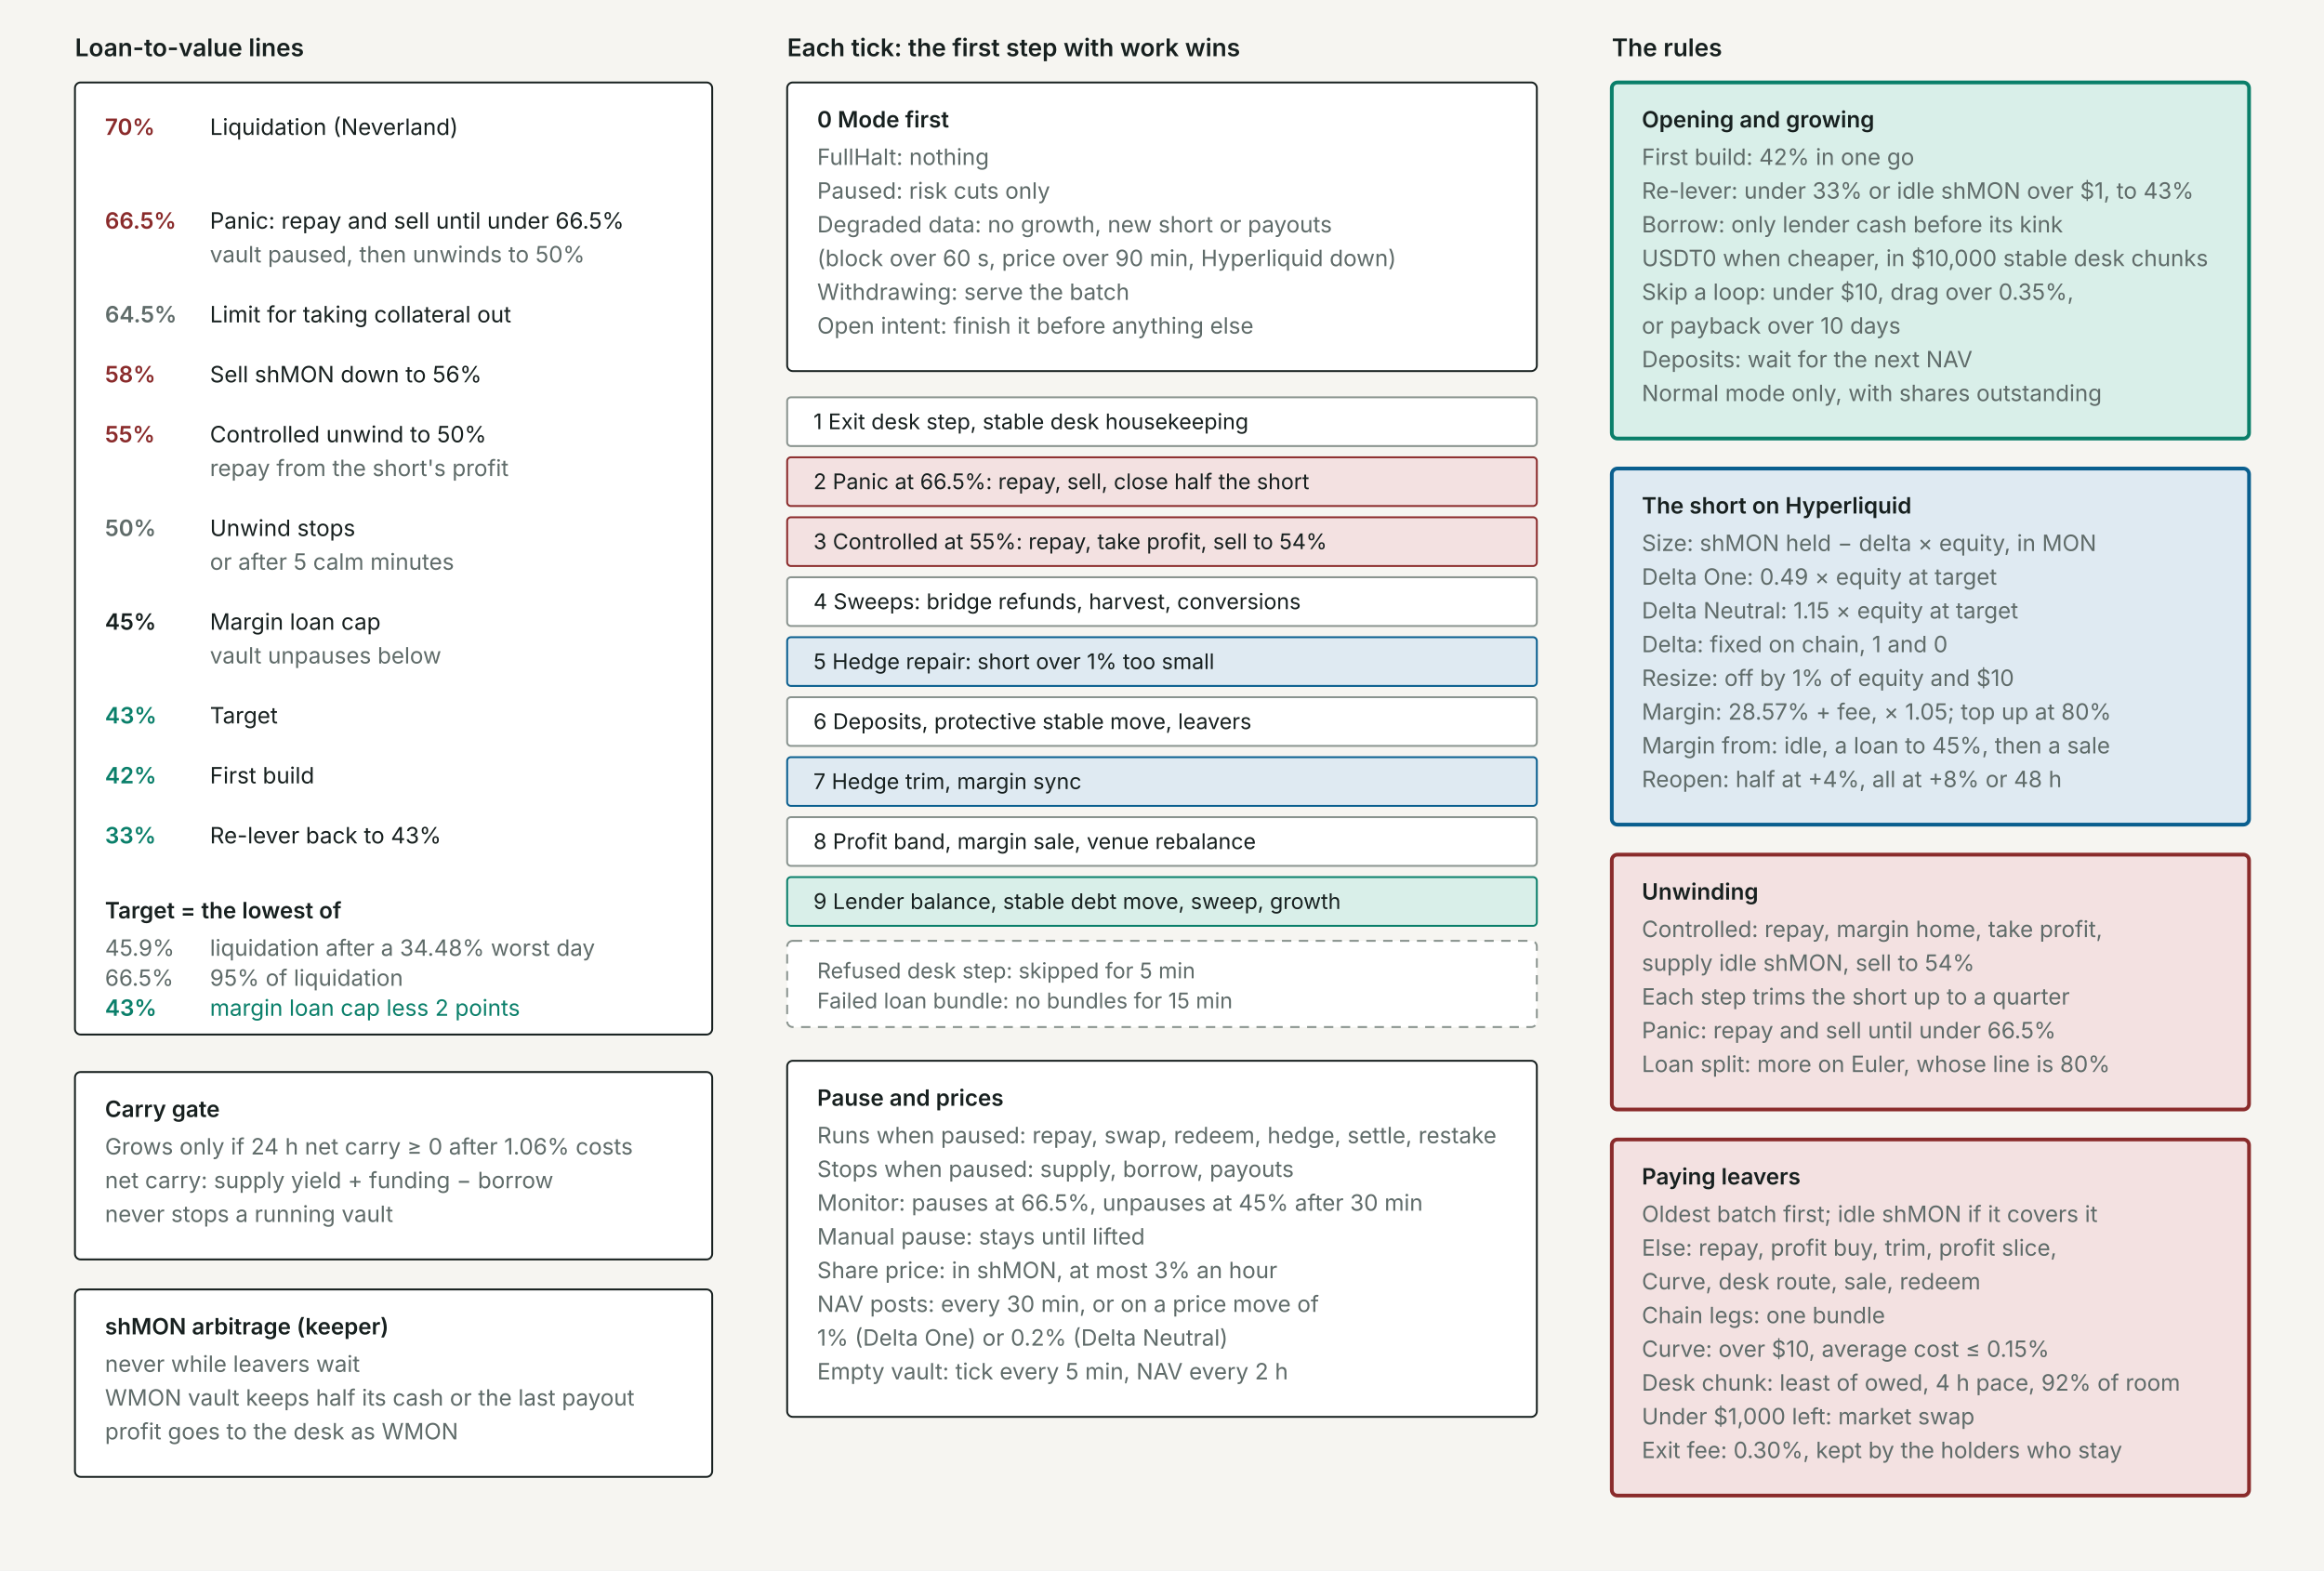
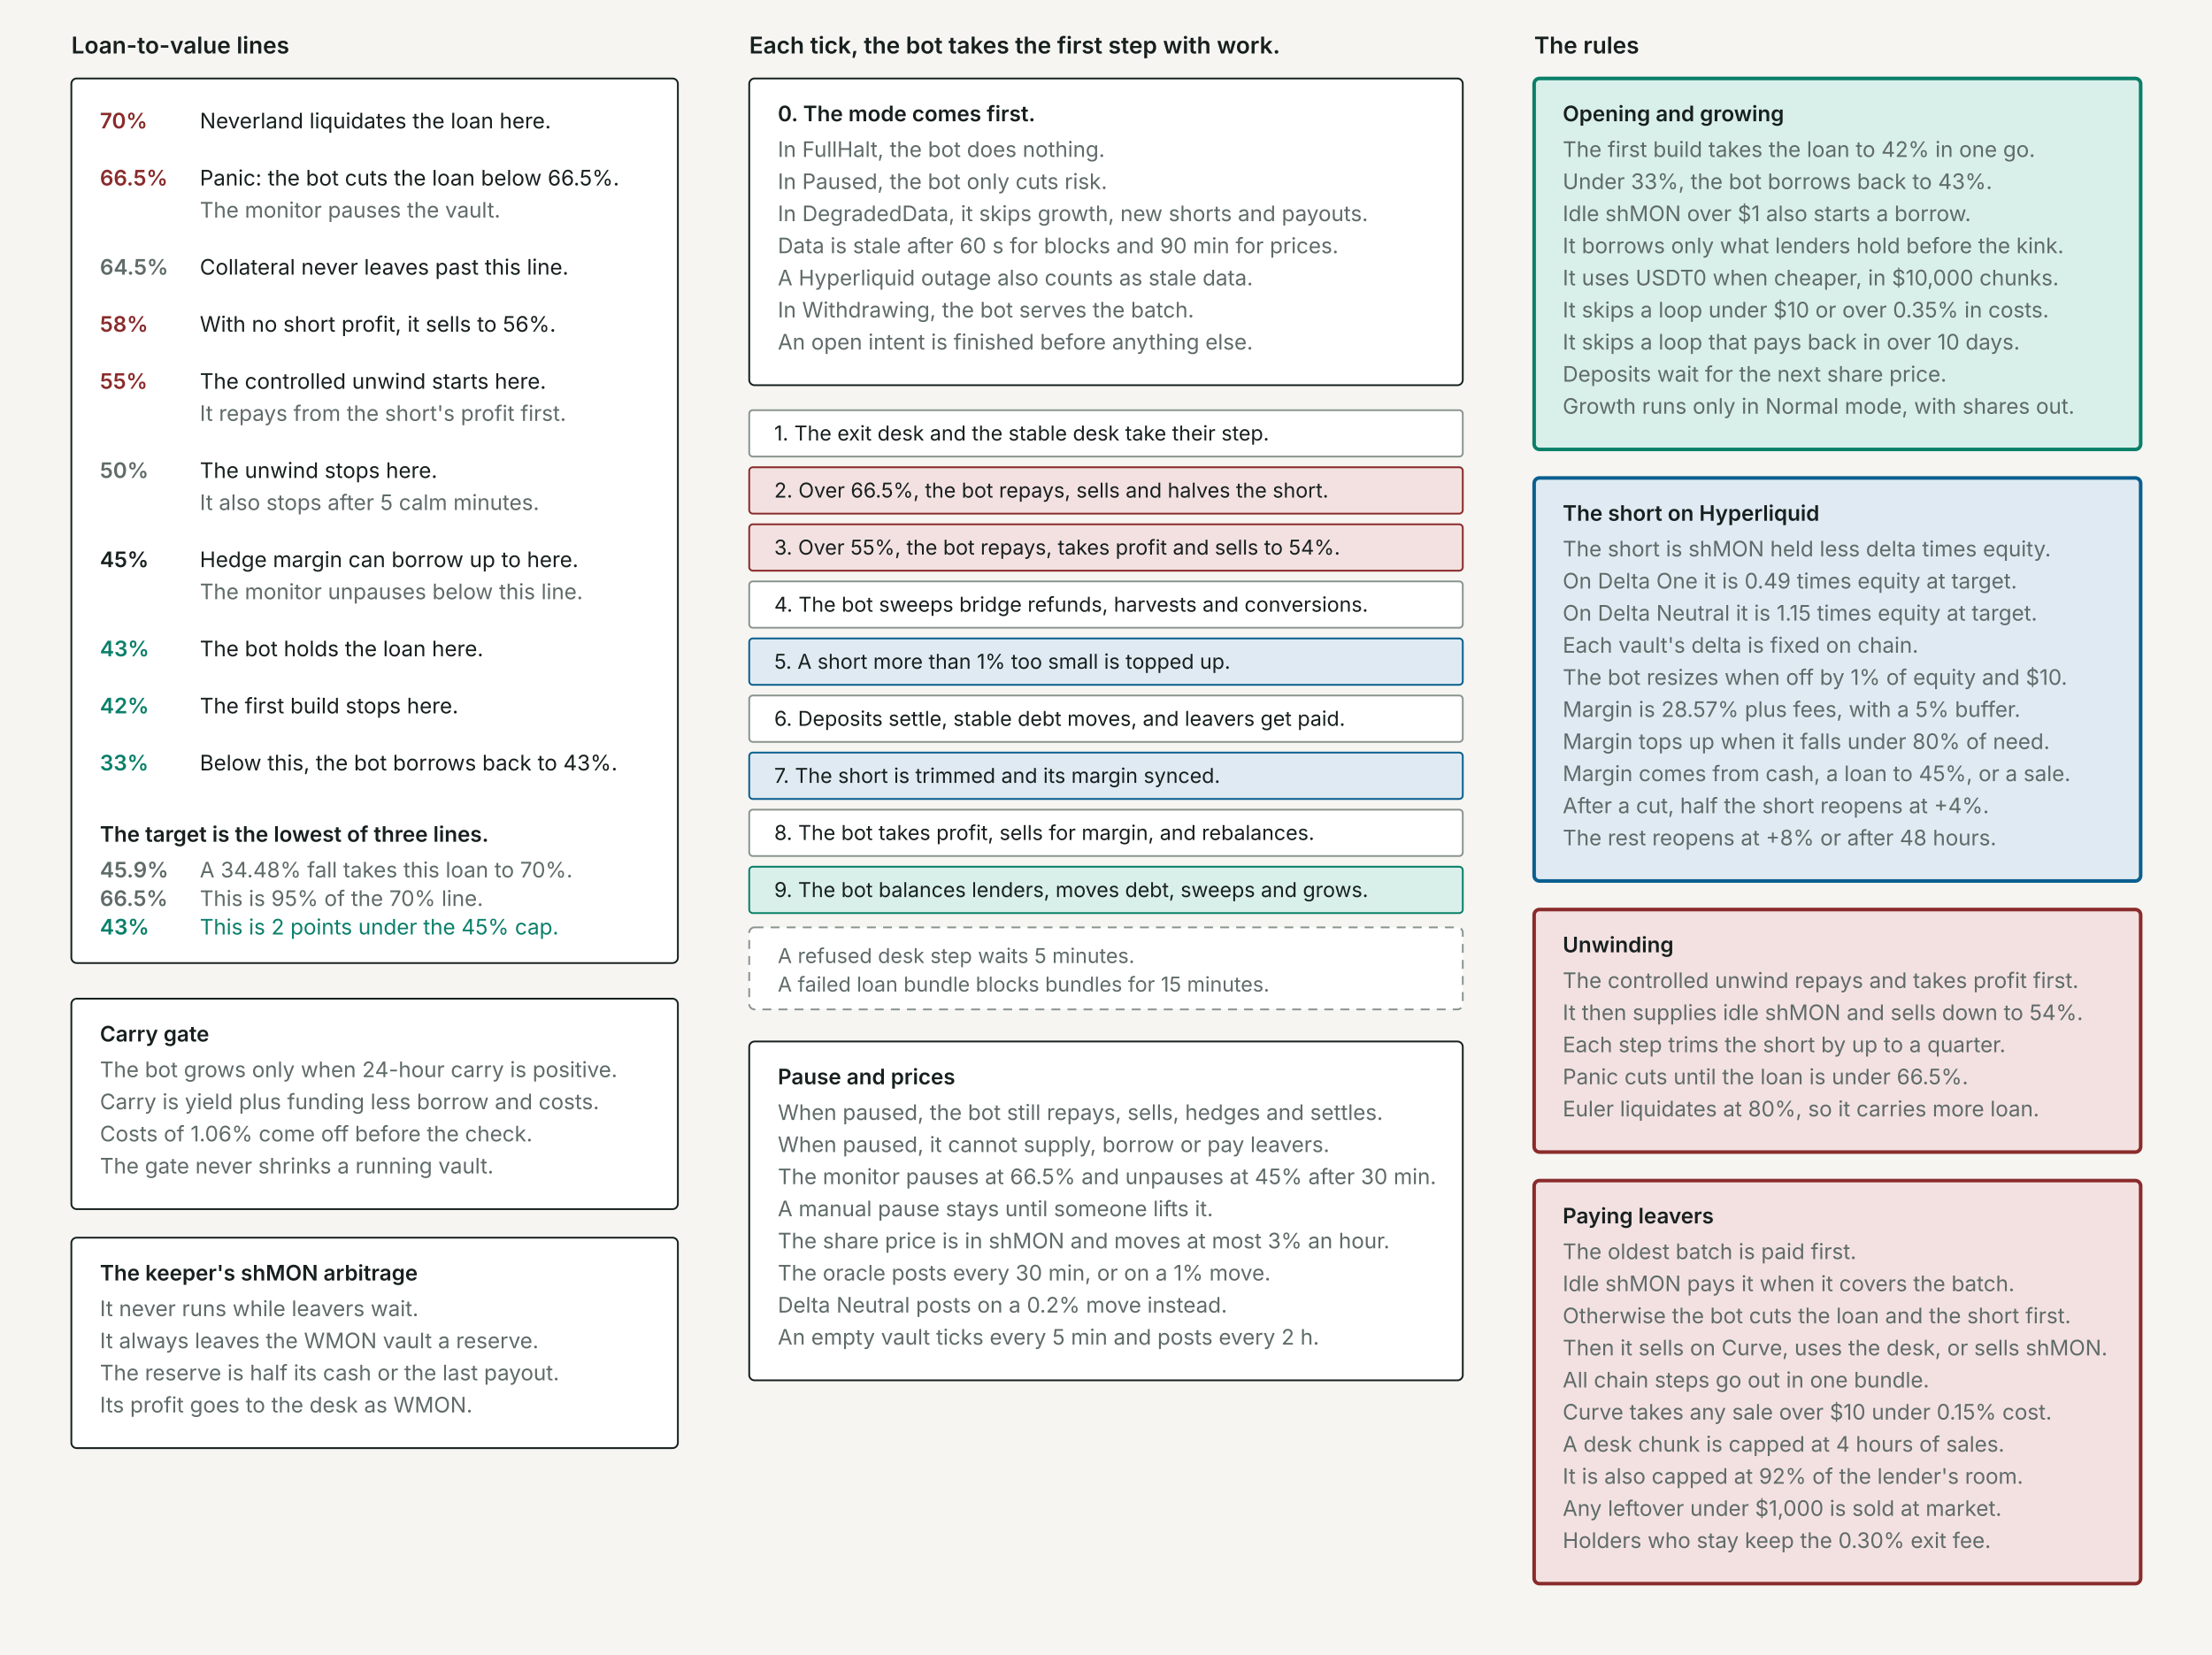
- <svg xmlns="http://www.w3.org/2000/svg" width="1240" height="838" viewBox="0 0 1240 838" role="img" aria-label="The bot's loan-to-value lines, the order it tries actions each tick, and its rules for growing, the Hyperliquid short, unwinding, paying leavers and the arbitrage." style="color:#17201f">
-   <rect x="0" y="0" width="1240" height="838" fill="#f6f5f1" />
+ <svg xmlns="http://www.w3.org/2000/svg" width="1240" height="928" viewBox="0 0 1240 928" role="img" aria-label="The bot's loan-to-value lines, the order it tries steps each tick, and its rules for growing, the Hyperliquid short, unwinding, paying leavers and the arbitrage." style="color:#17201f">
+   <rect x="0" y="0" width="1240" height="928" fill="#f6f5f1" />
  <g font-family="IBM Plex Sans, system-ui, -apple-system, Segoe UI, sans-serif" font-size="12" fill="#17201f">
    <text x="40" y="30" font-weight="600" font-size="13">Loan-to-value lines</text>
-     <rect x="40" y="44" width="340" height="508" rx="3" fill="#ffffff" stroke="#17201f" />
-     <g>
-       <text x="56" y="72" font-weight="600" fill="#8a2b2b">70%</text>
-       <text x="112" y="72">Liquidation (Neverland)</text>
-       <text x="56" y="122" font-weight="600" fill="#8a2b2b">66.5%</text>
-       <text x="112" y="122">Panic: repay and sell until under 66.5%</text>
-       <text x="112" y="140" fill="#5f6b69">vault paused, then unwinds to 50%</text>
-       <text x="56" y="172" font-weight="600" fill="#5f6b69">64.5%</text>
-       <text x="112" y="172">Limit for taking collateral out</text>
-       <text x="56" y="204" font-weight="600" fill="#8a2b2b">58%</text>
-       <text x="112" y="204">Sell shMON down to 56%</text>
-       <text x="56" y="236" font-weight="600" fill="#8a2b2b">55%</text>
-       <text x="112" y="236">Controlled unwind to 50%</text>
-       <text x="112" y="254" fill="#5f6b69">repay from the short's profit</text>
-       <text x="56" y="286" font-weight="600" fill="#5f6b69">50%</text>
-       <text x="112" y="286">Unwind stops</text>
-       <text x="112" y="304" fill="#5f6b69">or after 5 calm minutes</text>
-       <text x="56" y="336" font-weight="600">45%</text>
-       <text x="112" y="336">Margin loan cap</text>
-       <text x="112" y="354" fill="#5f6b69">vault unpauses below</text>
-       <text x="56" y="386" font-weight="600" fill="#0a7f6a">43%</text>
-       <text x="112" y="386">Target</text>
-       <text x="56" y="418" font-weight="600" fill="#0a7f6a">42%</text>
-       <text x="112" y="418">First build</text>
-       <text x="56" y="450" font-weight="600" fill="#0a7f6a">33%</text>
-       <text x="112" y="450">Re-lever back to 43%</text>
-       <text x="56" y="490" font-weight="600">Target = the lowest of</text>
-       <text x="56" y="510" fill="#5f6b69">45.9%</text>
-       <text x="112" y="510" fill="#5f6b69">liquidation after a 34.48% worst day</text>
-       <text x="56" y="526" fill="#5f6b69">66.5%</text>
-       <text x="112" y="526" fill="#5f6b69">95% of liquidation</text>
-       <text x="56" y="542" font-weight="600" fill="#0a7f6a">43%</text>
-       <text x="112" y="542" fill="#0a7f6a">margin loan cap less 2 points</text>
+     <rect x="40" y="44" width="340" height="496" rx="3" fill="#ffffff" stroke="#17201f" />
+     <text x="56" y="72" font-weight="600" fill="#8a2b2b">70%</text>
+     <text x="112" y="72">Neverland liquidates the loan here.</text>
+     <text x="56" y="104" font-weight="600" fill="#8a2b2b">66.5%</text>
+     <text x="112" y="104">Panic: the bot cuts the loan below 66.5%.</text>
+     <text x="112" y="122" fill="#5f6b69">The monitor pauses the vault.</text>
+     <text x="56" y="154" font-weight="600" fill="#5f6b69">64.5%</text>
+     <text x="112" y="154">Collateral never leaves past this line.</text>
+     <text x="56" y="186" font-weight="600" fill="#8a2b2b">58%</text>
+     <text x="112" y="186">With no short profit, it sells to 56%.</text>
+     <text x="56" y="218" font-weight="600" fill="#8a2b2b">55%</text>
+     <text x="112" y="218">The controlled unwind starts here.</text>
+     <text x="112" y="236" fill="#5f6b69">It repays from the short's profit first.</text>
+     <text x="56" y="268" font-weight="600" fill="#5f6b69">50%</text>
+     <text x="112" y="268">The unwind stops here.</text>
+     <text x="112" y="286" fill="#5f6b69">It also stops after 5 calm minutes.</text>
+     <text x="56" y="318" font-weight="600" fill="#17201f">45%</text>
+     <text x="112" y="318">Hedge margin can borrow up to here.</text>
+     <text x="112" y="336" fill="#5f6b69">The monitor unpauses below this line.</text>
+     <text x="56" y="368" font-weight="600" fill="#0a7f6a">43%</text>
+     <text x="112" y="368">The bot holds the loan here.</text>
+     <text x="56" y="400" font-weight="600" fill="#0a7f6a">42%</text>
+     <text x="112" y="400">The first build stops here.</text>
+     <text x="56" y="432" font-weight="600" fill="#0a7f6a">33%</text>
+     <text x="112" y="432">Below this, the bot borrows back to 43%.</text>
+     <text x="56" y="472" font-weight="600">The target is the lowest of three lines.</text>
+     <text x="56" y="492" font-weight="600" fill="#5f6b69">45.9%</text>
+     <text x="112" y="492" fill="#5f6b69">A 34.48% fall takes this loan to 70%.</text>
+     <text x="56" y="508" font-weight="600" fill="#5f6b69">66.5%</text>
+     <text x="112" y="508" fill="#5f6b69">This is 95% of the 70% line.</text>
+     <text x="56" y="524" font-weight="600" fill="#0a7f6a">43%</text>
+     <text x="112" y="524" fill="#0a7f6a">This is 2 points under the 45% cap.</text>
+     <rect x="40" y="560" width="340" height="118" rx="3" fill="#ffffff" stroke="#17201f" />
+     <text x="56" y="584" font-weight="600">Carry gate</text>
+     <text x="56" y="604" fill="#5f6b69">The bot grows only when 24-hour carry is positive.</text>
+     <text x="56" y="622" fill="#5f6b69">Carry is yield plus funding less borrow and costs.</text>
+     <text x="56" y="640" fill="#5f6b69">Costs of 1.06% come off before the check.</text>
+     <text x="56" y="658" fill="#5f6b69">The gate never shrinks a running vault.</text>
+     <rect x="40" y="694" width="340" height="118" rx="3" fill="#ffffff" stroke="#17201f" />
+     <text x="56" y="718" font-weight="600">The keeper's shMON arbitrage</text>
+     <text x="56" y="738" fill="#5f6b69">It never runs while leavers wait.</text>
+     <text x="56" y="756" fill="#5f6b69">It always leaves the WMON vault a reserve.</text>
+     <text x="56" y="774" fill="#5f6b69">The reserve is half its cash or the last payout.</text>
+     <text x="56" y="792" fill="#5f6b69">Its profit goes to the desk as WMON.</text>
+     <text x="420" y="30" font-weight="600" font-size="13">Each tick, the bot takes the first step with work.</text>
+     <rect x="420" y="44" width="400" height="172" rx="3" fill="#ffffff" stroke="#17201f" />
+     <text x="436" y="68" font-weight="600">0. The mode comes first.</text>
+     <text x="436" y="88" fill="#5f6b69">In FullHalt, the bot does nothing.</text>
+     <text x="436" y="106" fill="#5f6b69">In Paused, the bot only cuts risk.</text>
+     <text x="436" y="124" fill="#5f6b69">In DegradedData, it skips growth, new shorts and payouts.</text>
+     <text x="436" y="142" fill="#5f6b69">Data is stale after 60 s for blocks and 90 min for prices.</text>
+     <text x="436" y="160" fill="#5f6b69">A Hyperliquid outage also counts as stale data.</text>
+     <text x="436" y="178" fill="#5f6b69">In Withdrawing, the bot serves the batch.</text>
+     <text x="436" y="196" fill="#5f6b69">An open intent is finished before anything else.</text>
+     <g font-size="11.5">
+       <rect x="420" y="230" width="400" height="26" rx="2" fill="#ffffff" stroke="#8a948f" />
+       <text x="434" y="247">1. The exit desk and the stable desk take their step.</text>
+       <rect x="420" y="262" width="400" height="26" rx="2" fill="#f3e1e1" stroke="#8a2b2b" />
+       <text x="434" y="279">2. Over 66.5%, the bot repays, sells and halves the short.</text>
+       <rect x="420" y="294" width="400" height="26" rx="2" fill="#f3e1e1" stroke="#8a2b2b" />
+       <text x="434" y="311">3. Over 55%, the bot repays, takes profit and sells to 54%.</text>
+       <rect x="420" y="326" width="400" height="26" rx="2" fill="#ffffff" stroke="#8a948f" />
+       <text x="434" y="343">4. The bot sweeps bridge refunds, harvests and conversions.</text>
+       <rect x="420" y="358" width="400" height="26" rx="2" fill="#dfeaf2" stroke="#0a5f8f" />
+       <text x="434" y="375">5. A short more than 1% too small is topped up.</text>
+       <rect x="420" y="390" width="400" height="26" rx="2" fill="#ffffff" stroke="#8a948f" />
+       <text x="434" y="407">6. Deposits settle, stable debt moves, and leavers get paid.</text>
+       <rect x="420" y="422" width="400" height="26" rx="2" fill="#dfeaf2" stroke="#0a5f8f" />
+       <text x="434" y="439">7. The short is trimmed and its margin synced.</text>
+       <rect x="420" y="454" width="400" height="26" rx="2" fill="#ffffff" stroke="#8a948f" />
+       <text x="434" y="471">8. The bot takes profit, sells for margin, and rebalances.</text>
+       <rect x="420" y="486" width="400" height="26" rx="2" fill="#d9efe9" stroke="#0a7f6a" />
+       <text x="434" y="503">9. The bot balances lenders, moves debt, sweeps and grows.</text>
    </g>
-     <rect x="40" y="572" width="340" height="100" rx="3" fill="#ffffff" stroke="#17201f" />
-     <text x="56" y="596" font-weight="600">Carry gate</text>
-     <text x="56" y="616" fill="#5f6b69">Grows only if 24 h net carry ≥ 0 after 1.06% costs</text>
-     <text x="56" y="634" fill="#5f6b69">net carry: supply yield + funding − borrow</text>
-     <text x="56" y="652" fill="#5f6b69">never stops a running vault</text>
-     <rect x="40" y="688" width="340" height="100" rx="3" fill="#ffffff" stroke="#17201f" />
-     <text x="56" y="712" font-weight="600">shMON arbitrage (keeper)</text>
-     <text x="56" y="732" fill="#5f6b69">never while leavers wait</text>
-     <text x="56" y="750" fill="#5f6b69">WMON vault keeps half its cash or the last payout</text>
-     <text x="56" y="768" fill="#5f6b69">profit goes to the desk as WMON</text>
-     <text x="420" y="30" font-weight="600" font-size="13">Each tick: the first step with work wins</text>
-     <rect x="420" y="44" width="400" height="154" rx="3" fill="#ffffff" stroke="#17201f" />
-     <text x="436" y="68" font-weight="600">0  Mode first</text>
-     <text x="436" y="88" fill="#5f6b69">FullHalt: nothing</text>
-     <text x="436" y="106" fill="#5f6b69">Paused: risk cuts only</text>
-     <text x="436" y="124" fill="#5f6b69">Degraded data: no growth, new short or payouts</text>
-     <text x="436" y="142" fill="#5f6b69">   (block over 60 s, price over 90 min, Hyperliquid down)</text>
-     <text x="436" y="160" fill="#5f6b69">Withdrawing: serve the batch</text>
-     <text x="436" y="178" fill="#5f6b69">Open intent: finish it before anything else</text>
-     <g font-size="11.5">
-       <rect x="420" y="212" width="400" height="26" rx="2" fill="#ffffff" stroke="#8a948f" />
-       <text x="434" y="229">1  Exit desk step, stable desk housekeeping</text>
-       <rect x="420" y="244" width="400" height="26" rx="2" fill="#f3e1e1" stroke="#8a2b2b" />
-       <text x="434" y="261">2  Panic at 66.5%: repay, sell, close half the short</text>
-       <rect x="420" y="276" width="400" height="26" rx="2" fill="#f3e1e1" stroke="#8a2b2b" />
-       <text x="434" y="293">3  Controlled at 55%: repay, take profit, sell to 54%</text>
-       <rect x="420" y="308" width="400" height="26" rx="2" fill="#ffffff" stroke="#8a948f" />
-       <text x="434" y="325">4  Sweeps: bridge refunds, harvest, conversions</text>
-       <rect x="420" y="340" width="400" height="26" rx="2" fill="#dfeaf2" stroke="#0a5f8f" />
-       <text x="434" y="357">5  Hedge repair: short over 1% too small</text>
-       <rect x="420" y="372" width="400" height="26" rx="2" fill="#ffffff" stroke="#8a948f" />
-       <text x="434" y="389">6  Deposits, protective stable move, leavers</text>
-       <rect x="420" y="404" width="400" height="26" rx="2" fill="#dfeaf2" stroke="#0a5f8f" />
-       <text x="434" y="421">7  Hedge trim, margin sync</text>
-       <rect x="420" y="436" width="400" height="26" rx="2" fill="#ffffff" stroke="#8a948f" />
-       <text x="434" y="453">8  Profit band, margin sale, venue rebalance</text>
-       <rect x="420" y="468" width="400" height="26" rx="2" fill="#d9efe9" stroke="#0a7f6a" />
-       <text x="434" y="485">9  Lender balance, stable debt move, sweep, growth</text>
-     </g>
-     <rect x="420" y="502" width="400" height="46" rx="3" fill="#ffffff" stroke="#8a948f" stroke-dasharray="5 4" />
-     <text x="436" y="522" fill="#5f6b69" font-size="11.5">Refused desk step: skipped for 5 min</text>
-     <text x="436" y="538" fill="#5f6b69" font-size="11.5">Failed loan bundle: no bundles for 15 min</text>
-     <rect x="420" y="566" width="400" height="190" rx="3" fill="#ffffff" stroke="#17201f" />
-     <text x="436" y="590" font-weight="600">Pause and prices</text>
-     <text x="436" y="610" fill="#5f6b69">Runs when paused: repay, swap, redeem, hedge, settle, restake</text>
-     <text x="436" y="628" fill="#5f6b69">Stops when paused: supply, borrow, payouts</text>
-     <text x="436" y="646" fill="#5f6b69">Monitor: pauses at 66.5%, unpauses at 45% after 30 min</text>
-     <text x="436" y="664" fill="#5f6b69">Manual pause: stays until lifted</text>
-     <text x="436" y="682" fill="#5f6b69">Share price: in shMON, at most 3% an hour</text>
-     <text x="436" y="700" fill="#5f6b69">NAV posts: every 30 min, or on a price move of</text>
-     <text x="436" y="718" fill="#5f6b69">   1% (Delta One) or 0.2% (Delta Neutral)</text>
-     <text x="436" y="736" fill="#5f6b69">Empty vault: tick every 5 min, NAV every 2 h</text>
+     <rect x="420" y="520" width="400" height="46" rx="3" fill="#ffffff" stroke="#8a948f" stroke-dasharray="5 4" />
+     <text x="436" y="540" fill="#5f6b69" font-size="11.5">A refused desk step waits 5 minutes.</text>
+     <text x="436" y="556" fill="#5f6b69" font-size="11.5">A failed loan bundle blocks bundles for 15 minutes.</text>
+     <rect x="420" y="584" width="400" height="190" rx="3" fill="#ffffff" stroke="#17201f" />
+     <text x="436" y="608" font-weight="600">Pause and prices</text>
+     <text x="436" y="628" fill="#5f6b69">When paused, the bot still repays, sells, hedges and settles.</text>
+     <text x="436" y="646" fill="#5f6b69">When paused, it cannot supply, borrow or pay leavers.</text>
+     <text x="436" y="664" fill="#5f6b69">The monitor pauses at 66.5% and unpauses at 45% after 30 min.</text>
+     <text x="436" y="682" fill="#5f6b69">A manual pause stays until someone lifts it.</text>
+     <text x="436" y="700" fill="#5f6b69">The share price is in shMON and moves at most 3% an hour.</text>
+     <text x="436" y="718" fill="#5f6b69">The oracle posts every 30 min, or on a 1% move.</text>
+     <text x="436" y="736" fill="#5f6b69">Delta Neutral posts on a 0.2% move instead.</text>
+     <text x="436" y="754" fill="#5f6b69">An empty vault ticks every 5 min and posts every 2 h.</text>
    <text x="860" y="30" font-weight="600" font-size="13">The rules</text>
-     <rect x="860" y="44" width="340" height="190" rx="3" fill="#d9efe9" stroke="#0a7f6a" stroke-width="2" />
+     <rect x="860" y="44" width="340" height="208" rx="3" fill="#d9efe9" stroke="#0a7f6a" stroke-width="2" />
    <text x="876" y="68" font-weight="600">Opening and growing</text>
-     <text x="876" y="88" fill="#5f6b69">First build: 42% in one go</text>
-     <text x="876" y="106" fill="#5f6b69">Re-lever: under 33% or idle shMON over $1, to 43%</text>
-     <text x="876" y="124" fill="#5f6b69">Borrow: only lender cash before its kink</text>
-     <text x="876" y="142" fill="#5f6b69">USDT0 when cheaper, in $10,000 stable desk chunks</text>
-     <text x="876" y="160" fill="#5f6b69">Skip a loop: under $10, drag over 0.35%,</text>
-     <text x="876" y="178" fill="#5f6b69">   or payback over 10 days</text>
-     <text x="876" y="196" fill="#5f6b69">Deposits: wait for the next NAV</text>
-     <text x="876" y="214" fill="#5f6b69">Normal mode only, with shares outstanding</text>
-     <rect x="860" y="250" width="340" height="190" rx="3" fill="#dfeaf2" stroke="#0a5f8f" stroke-width="2" />
-     <text x="876" y="274" font-weight="600">The short on Hyperliquid</text>
-     <text x="876" y="294" fill="#5f6b69">Size: shMON held − delta × equity, in MON</text>
-     <text x="876" y="312" fill="#5f6b69">Delta One: 0.49 × equity at target</text>
-     <text x="876" y="330" fill="#5f6b69">Delta Neutral: 1.15 × equity at target</text>
-     <text x="876" y="348" fill="#5f6b69">Delta: fixed on chain, 1 and 0</text>
-     <text x="876" y="366" fill="#5f6b69">Resize: off by 1% of equity and $10</text>
-     <text x="876" y="384" fill="#5f6b69">Margin: 28.57% + fee, × 1.05; top up at 80%</text>
-     <text x="876" y="402" fill="#5f6b69">Margin from: idle, a loan to 45%, then a sale</text>
-     <text x="876" y="420" fill="#5f6b69">Reopen: half at +4%, all at +8% or 48 h</text>
-     <rect x="860" y="456" width="340" height="136" rx="3" fill="#f3e1e1" stroke="#8a2b2b" stroke-width="2" />
-     <text x="876" y="480" font-weight="600">Unwinding</text>
-     <text x="876" y="500" fill="#5f6b69">Controlled: repay, margin home, take profit,</text>
-     <text x="876" y="518" fill="#5f6b69">   supply idle shMON, sell to 54%</text>
-     <text x="876" y="536" fill="#5f6b69">Each step trims the short up to a quarter</text>
-     <text x="876" y="554" fill="#5f6b69">Panic: repay and sell until under 66.5%</text>
-     <text x="876" y="572" fill="#5f6b69">Loan split: more on Euler, whose line is 80%</text>
-     <rect x="860" y="608" width="340" height="190" rx="3" fill="#f3e1e1" stroke="#8a2b2b" stroke-width="2" />
-     <text x="876" y="632" font-weight="600">Paying leavers</text>
-     <text x="876" y="652" fill="#5f6b69">Oldest batch first; idle shMON if it covers it</text>
-     <text x="876" y="670" fill="#5f6b69">Else: repay, profit buy, trim, profit slice,</text>
-     <text x="876" y="688" fill="#5f6b69">   Curve, desk route, sale, redeem</text>
-     <text x="876" y="706" fill="#5f6b69">Chain legs: one bundle</text>
-     <text x="876" y="724" fill="#5f6b69">Curve: over $10, average cost ≤ 0.15%</text>
-     <text x="876" y="742" fill="#5f6b69">Desk chunk: least of owed, 4 h pace, 92% of room</text>
-     <text x="876" y="760" fill="#5f6b69">Under $1,000 left: market swap</text>
-     <text x="876" y="778" fill="#5f6b69">Exit fee: 0.30%, kept by the holders who stay</text>
+     <text x="876" y="88" fill="#5f6b69">The first build takes the loan to 42% in one go.</text>
+     <text x="876" y="106" fill="#5f6b69">Under 33%, the bot borrows back to 43%.</text>
+     <text x="876" y="124" fill="#5f6b69">Idle shMON over $1 also starts a borrow.</text>
+     <text x="876" y="142" fill="#5f6b69">It borrows only what lenders hold before the kink.</text>
+     <text x="876" y="160" fill="#5f6b69">It uses USDT0 when cheaper, in $10,000 chunks.</text>
+     <text x="876" y="178" fill="#5f6b69">It skips a loop under $10 or over 0.35% in costs.</text>
+     <text x="876" y="196" fill="#5f6b69">It skips a loop that pays back in over 10 days.</text>
+     <text x="876" y="214" fill="#5f6b69">Deposits wait for the next share price.</text>
+     <text x="876" y="232" fill="#5f6b69">Growth runs only in Normal mode, with shares out.</text>
+     <rect x="860" y="268" width="340" height="226" rx="3" fill="#dfeaf2" stroke="#0a5f8f" stroke-width="2" />
+     <text x="876" y="292" font-weight="600">The short on Hyperliquid</text>
+     <text x="876" y="312" fill="#5f6b69">The short is shMON held less delta times equity.</text>
+     <text x="876" y="330" fill="#5f6b69">On Delta One it is 0.49 times equity at target.</text>
+     <text x="876" y="348" fill="#5f6b69">On Delta Neutral it is 1.15 times equity at target.</text>
+     <text x="876" y="366" fill="#5f6b69">Each vault's delta is fixed on chain.</text>
+     <text x="876" y="384" fill="#5f6b69">The bot resizes when off by 1% of equity and $10.</text>
+     <text x="876" y="402" fill="#5f6b69">Margin is 28.57% plus fees, with a 5% buffer.</text>
+     <text x="876" y="420" fill="#5f6b69">Margin tops up when it falls under 80% of need.</text>
+     <text x="876" y="438" fill="#5f6b69">Margin comes from cash, a loan to 45%, or a sale.</text>
+     <text x="876" y="456" fill="#5f6b69">After a cut, half the short reopens at +4%.</text>
+     <text x="876" y="474" fill="#5f6b69">The rest reopens at +8% or after 48 hours.</text>
+     <rect x="860" y="510" width="340" height="136" rx="3" fill="#f3e1e1" stroke="#8a2b2b" stroke-width="2" />
+     <text x="876" y="534" font-weight="600">Unwinding</text>
+     <text x="876" y="554" fill="#5f6b69">The controlled unwind repays and takes profit first.</text>
+     <text x="876" y="572" fill="#5f6b69">It then supplies idle shMON and sells down to 54%.</text>
+     <text x="876" y="590" fill="#5f6b69">Each step trims the short by up to a quarter.</text>
+     <text x="876" y="608" fill="#5f6b69">Panic cuts until the loan is under 66.5%.</text>
+     <text x="876" y="626" fill="#5f6b69">Euler liquidates at 80%, so it carries more loan.</text>
+     <rect x="860" y="662" width="340" height="226" rx="3" fill="#f3e1e1" stroke="#8a2b2b" stroke-width="2" />
+     <text x="876" y="686" font-weight="600">Paying leavers</text>
+     <text x="876" y="706" fill="#5f6b69">The oldest batch is paid first.</text>
+     <text x="876" y="724" fill="#5f6b69">Idle shMON pays it when it covers the batch.</text>
+     <text x="876" y="742" fill="#5f6b69">Otherwise the bot cuts the loan and the short first.</text>
+     <text x="876" y="760" fill="#5f6b69">Then it sells on Curve, uses the desk, or sells shMON.</text>
+     <text x="876" y="778" fill="#5f6b69">All chain steps go out in one bundle.</text>
+     <text x="876" y="796" fill="#5f6b69">Curve takes any sale over $10 under 0.15% cost.</text>
+     <text x="876" y="814" fill="#5f6b69">A desk chunk is capped at 4 hours of sales.</text>
+     <text x="876" y="832" fill="#5f6b69">It is also capped at 92% of the lender's room.</text>
+     <text x="876" y="850" fill="#5f6b69">Any leftover under $1,000 is sold at market.</text>
+     <text x="876" y="868" fill="#5f6b69">Holders who stay keep the 0.30% exit fee.</text>
  </g>
</svg>
